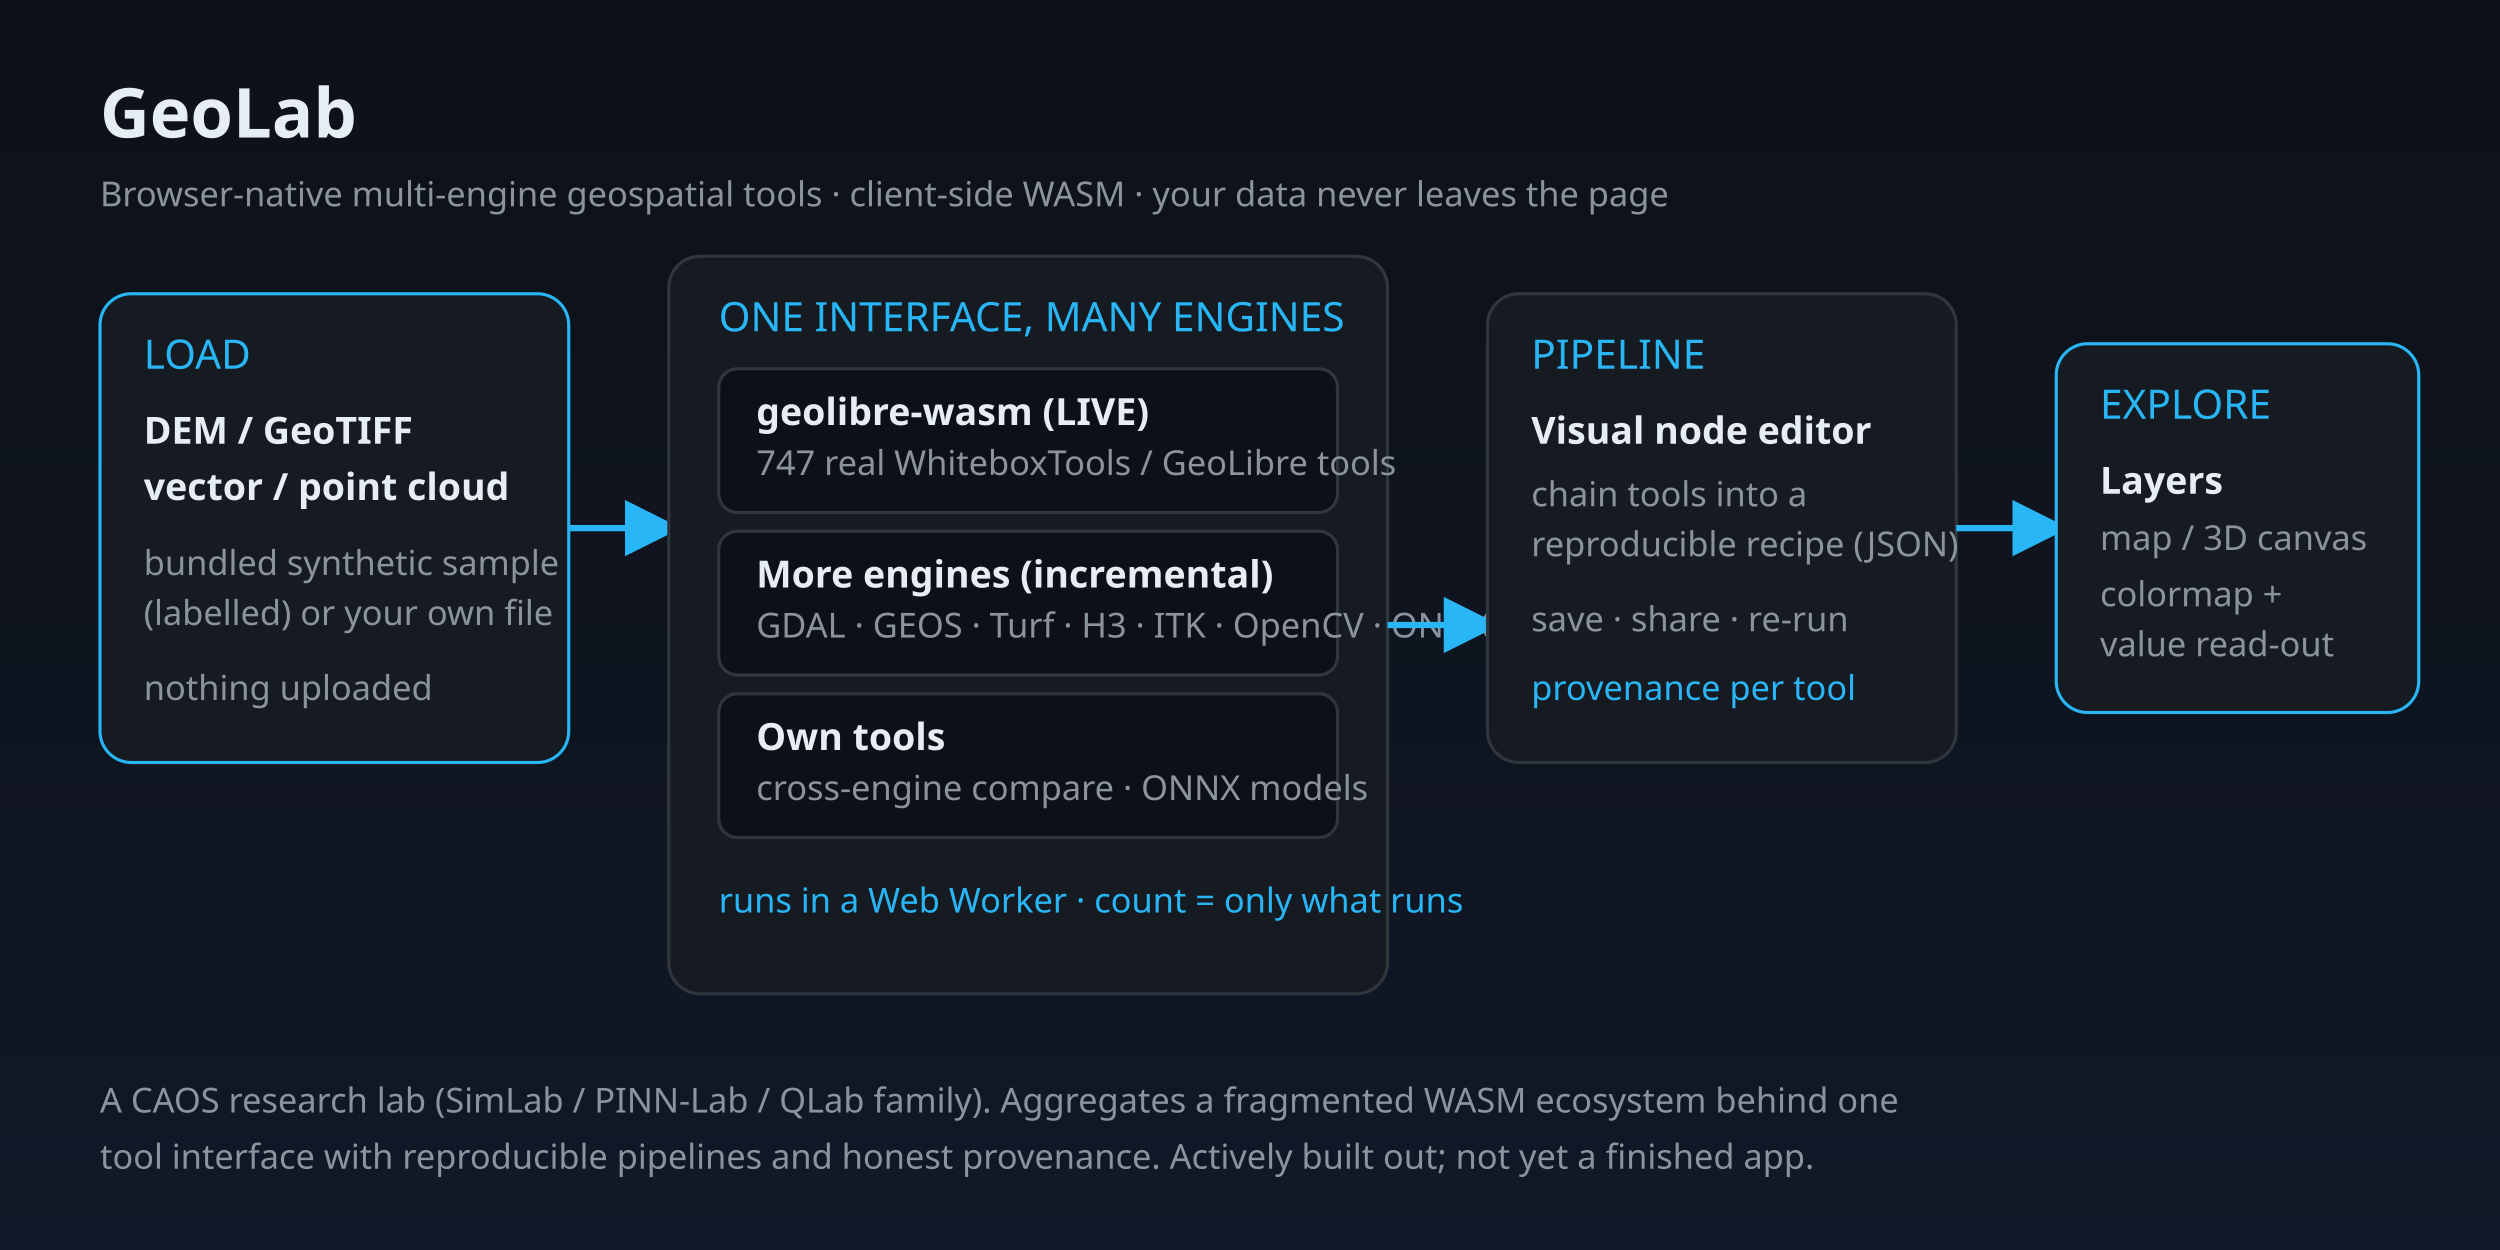
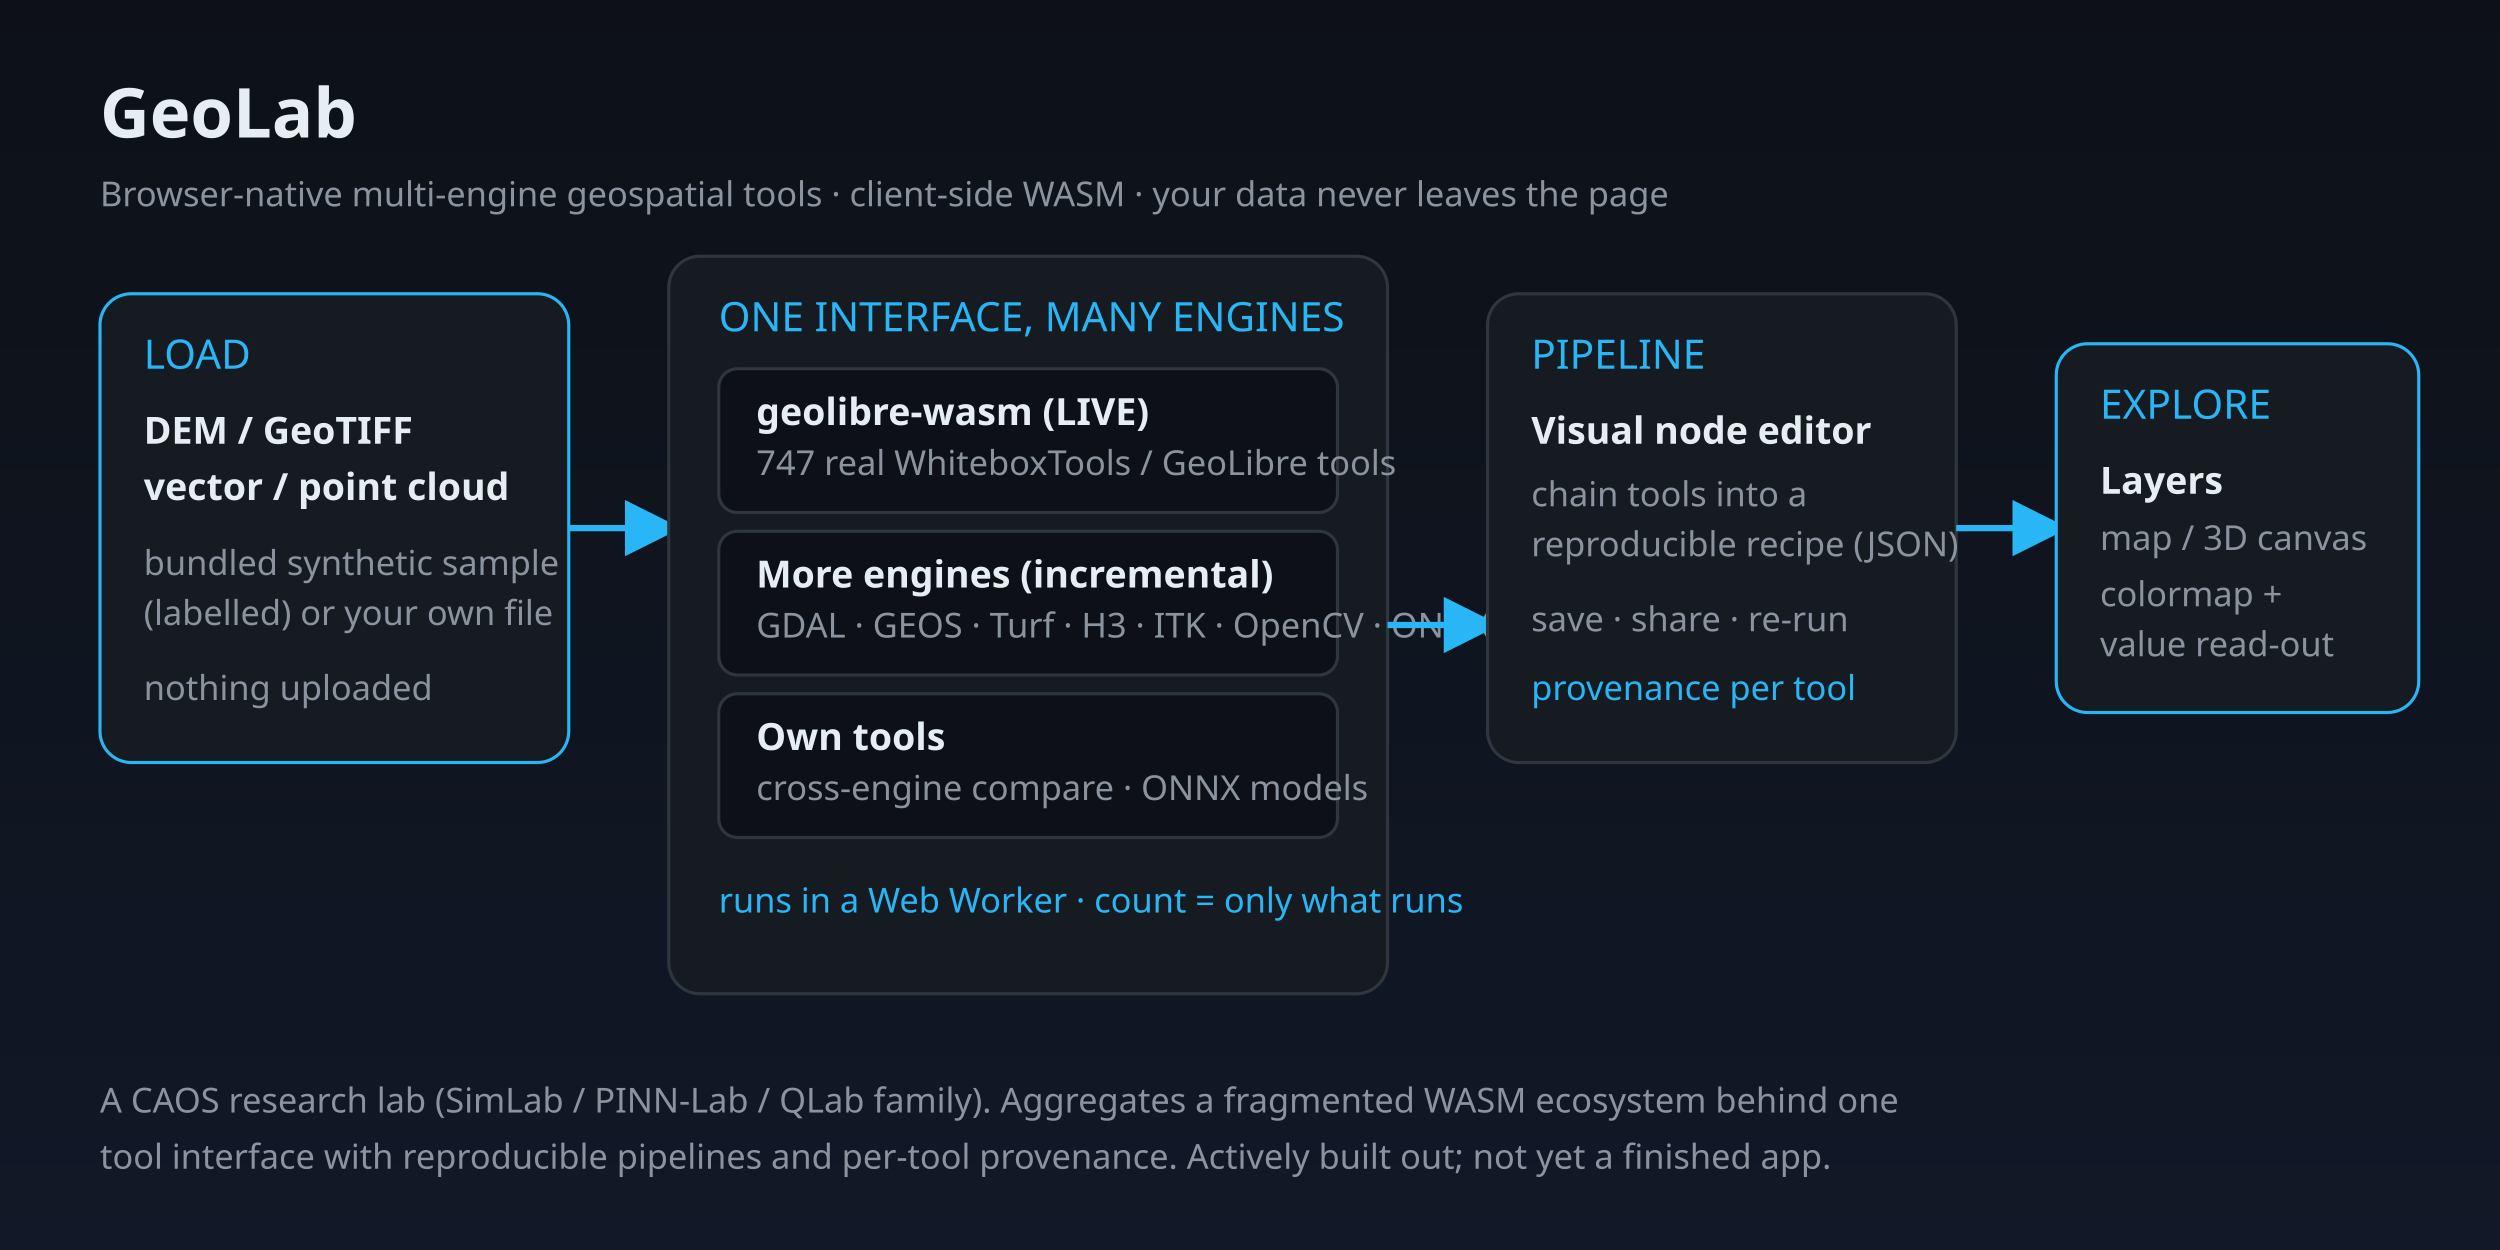
<svg xmlns="http://www.w3.org/2000/svg" viewBox="0 0 800 400" width="800" height="400" role="img" aria-label="GeoLab: load a DEM/GeoTIFF/vector, run real geoprocessing tools from many WASM engines behind one interface, chain them into a reproducible pipeline, and explore layers on a map or 3D canvas, entirely client-side">
  <defs>
    <linearGradient id="glbg" x1="0" y1="0" x2="0" y2="1">
      <stop offset="0" stop-color="#0d1117" />
      <stop offset="1" stop-color="#111827" />
    </linearGradient>
    <marker id="glar" markerWidth="9" markerHeight="9" refX="7" refY="4.5" orient="auto">
      <path d="M0 0 L9 4.5 L0 9 z" fill="#29B6F6" />
    </marker>
    <style>
      text{font-family:'Segoe UI',system-ui,sans-serif;fill:#c9d1d9}
      .t{fill:#e6edf3;font-weight:600}.a{fill:#29B6F6}.m{fill:#8b949e;font-size:11px}
      .box{fill:#161b22;stroke:#30363d;stroke-width:1}.acc{stroke:#29B6F6}
    </style>
  </defs>
  <rect width="800" height="400" fill="url(#glbg)" />
  <text x="32" y="44" class="t" font-size="22">GeoLab</text>
  <text x="32" y="66" class="m">Browser-native multi-engine geospatial tools · client-side WASM · your data never leaves the page</text>
  <rect x="32" y="94" width="150" height="150" rx="10" class="box acc" />
  <text x="46" y="118" class="a" font-size="13">LOAD</text>
  <text x="46" y="142" class="t" font-size="12">DEM / GeoTIFF</text>
  <text x="46" y="160" class="t" font-size="12">vector / point cloud</text>
  <text x="46" y="184" class="m">bundled synthetic sample</text>
  <text x="46" y="200" class="m">(labelled) or your own file</text>
  <text x="46" y="224" class="m">nothing uploaded</text>
  <path d="M182 169 H214" class="acc" fill="none" stroke-width="2" marker-end="url(#glar)" />
  <rect x="214" y="82" width="230" height="236" rx="10" class="box" />
  <text x="230" y="106" class="a" font-size="13">ONE INTERFACE, MANY ENGINES</text>
  <rect x="230" y="118" width="198" height="46" rx="6" fill="#0d1117" stroke="#30363d" />
  <text x="242" y="136" class="t" font-size="12">geolibre-wasm (LIVE)</text>
  <text x="242" y="152" class="m">747 real WhiteboxTools / GeoLibre tools</text>
  <rect x="230" y="170" width="198" height="46" rx="6" fill="#0d1117" stroke="#30363d" />
  <text x="242" y="188" class="t" font-size="12">More engines (incremental)</text>
  <text x="242" y="204" class="m">GDAL · GEOS · Turf · H3 · ITK · OpenCV · ONNX</text>
  <rect x="230" y="222" width="198" height="46" rx="6" fill="#0d1117" stroke="#30363d" />
  <text x="242" y="240" class="t" font-size="12">Own tools</text>
  <text x="242" y="256" class="m">cross-engine compare · ONNX models</text>
  <text x="230" y="292" class="a" font-size="11">runs in a Web Worker · count = only what runs</text>
  <path d="M444 200 H476" class="acc" fill="none" stroke-width="2" marker-end="url(#glar)" />
  <rect x="476" y="94" width="150" height="150" rx="10" class="box" />
  <text x="490" y="118" class="a" font-size="13">PIPELINE</text>
  <text x="490" y="142" class="t" font-size="12">Visual node editor</text>
  <text x="490" y="162" class="m">chain tools into a</text>
  <text x="490" y="178" class="m">reproducible recipe (JSON)</text>
  <text x="490" y="202" class="m">save · share · re-run</text>
  <text x="490" y="224" class="a" font-size="11">provenance per tool</text>
  <path d="M626 169 H658" class="acc" fill="none" stroke-width="2" marker-end="url(#glar)" />
  <rect x="658" y="110" width="116" height="118" rx="10" class="box acc" />
  <text x="672" y="134" class="a" font-size="13">EXPLORE</text>
  <text x="672" y="158" class="t" font-size="12">Layers</text>
  <text x="672" y="176" class="m">map / 3D canvas</text>
  <text x="672" y="194" class="m">colormap +</text>
  <text x="672" y="210" class="m">value read-out</text>
  <text x="32" y="356" class="m">A CAOS research lab (SimLab / PINN-Lab / QLab family). Aggregates a fragmented WASM ecosystem behind one</text>
-   <text x="32" y="374" class="m">tool interface with reproducible pipelines and honest provenance. Actively built out; not yet a finished app.</text>
+   <text x="32" y="374" class="m">tool interface with reproducible pipelines and per-tool provenance. Actively built out; not yet a finished app.</text>
</svg>
